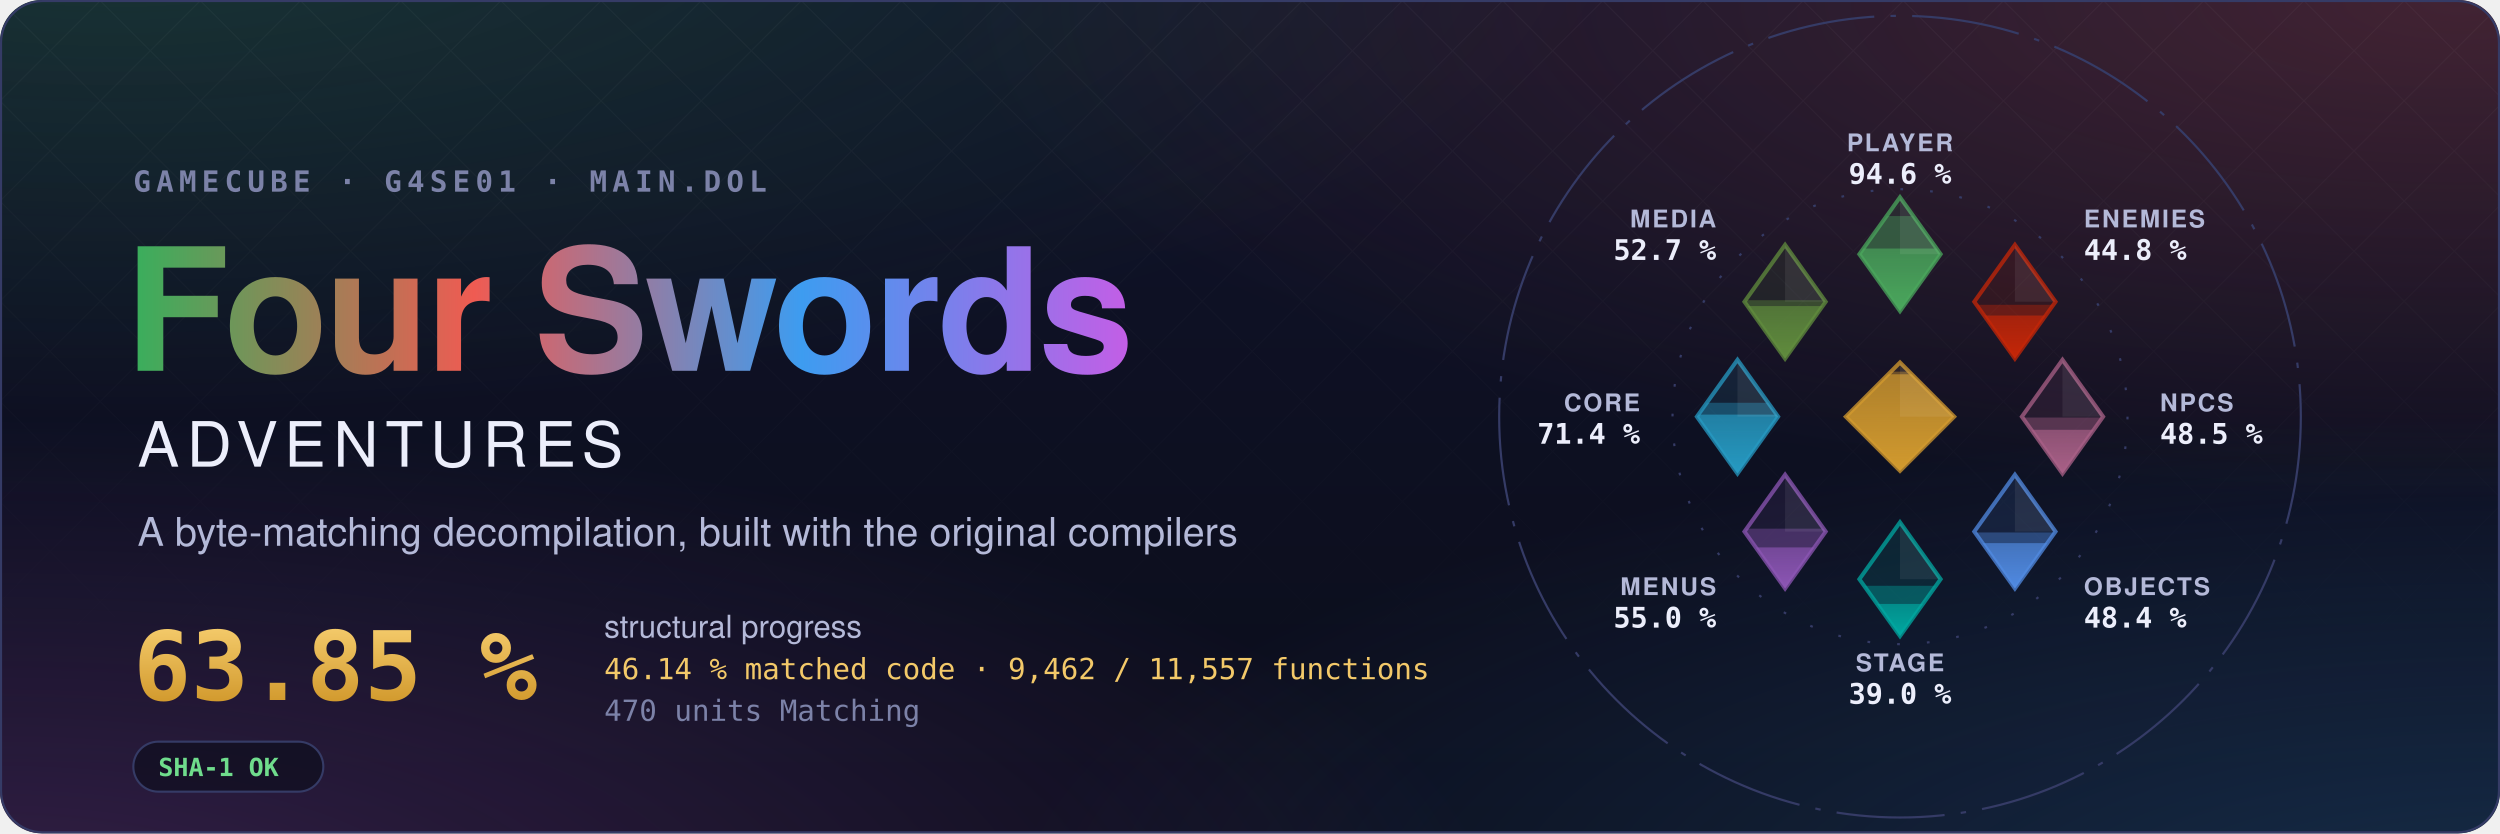
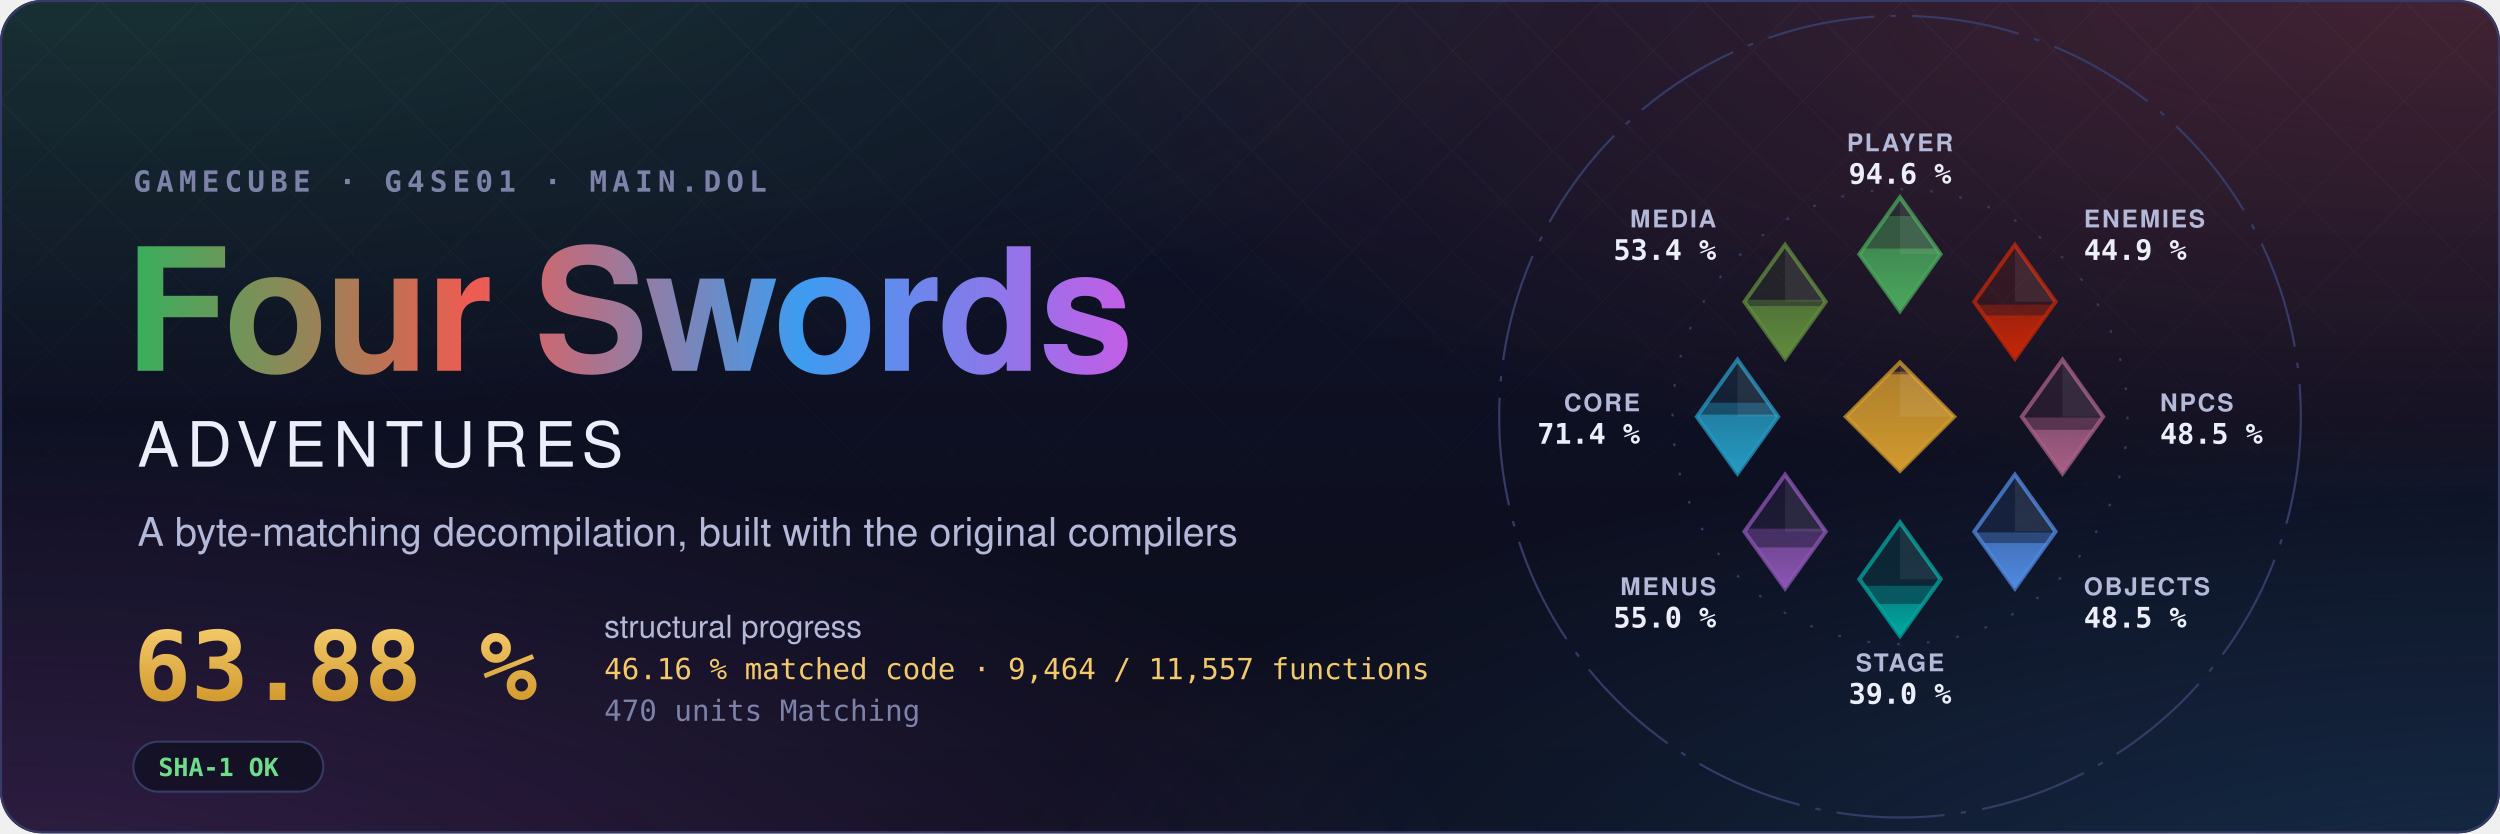
- <svg xmlns="http://www.w3.org/2000/svg" width="1200" height="400" viewBox="0 0 1200 400" role="img" aria-label="Four Swords Adventures decompilation: 63.85 % structural progress, 46.14 % matched code, 9,462 of 11,557 functions">
+ <svg xmlns="http://www.w3.org/2000/svg" width="1200" height="400" viewBox="0 0 1200 400" role="img" aria-label="Four Swords Adventures decompilation: 63.88 % structural progress, 46.16 % matched code, 9,464 of 11,557 functions">
  <style>text { font-family: -apple-system, BlinkMacSystemFont, 'Segoe UI', Helvetica, Arial, sans-serif; } .mono { font-family: ui-monospace, SFMono-Regular, 'SF Mono', Menlo, Consolas, monospace; } .spin { transform-box: fill-box; transform-origin: center; animation: spin 90s linear infinite; } @keyframes spin { to { transform: rotate(360deg); } } .rise { transform-box: fill-box; transform-origin: 50% 100%; animation: rise 1.6s cubic-bezier(.2,.8,.2,1) both; } @keyframes rise { from { transform: scaleY(0); } } @media (prefers-reduced-motion: reduce) { * { animation: none !important; } }</style>
  <defs>
    <radialGradient id="glow0" cx="0.05" cy="-0.1" r="0.6">
      <stop offset="0" stop-color="#3aae5c" stop-opacity="0.22" />
      <stop offset="1" stop-color="#3aae5c" stop-opacity="0" />
    </radialGradient>
    <radialGradient id="glow1" cx="0.98" cy="0.0" r="0.6">
      <stop offset="0" stop-color="#ef5b52" stop-opacity="0.22" />
      <stop offset="1" stop-color="#ef5b52" stop-opacity="0" />
    </radialGradient>
    <radialGradient id="glow2" cx="1.0" cy="1.1" r="0.6">
      <stop offset="0" stop-color="#3d9cf0" stop-opacity="0.22" />
      <stop offset="1" stop-color="#3d9cf0" stop-opacity="0" />
    </radialGradient>
    <radialGradient id="glow3" cx="0.0" cy="1.1" r="0.6">
      <stop offset="0" stop-color="#c35ee6" stop-opacity="0.22" />
      <stop offset="1" stop-color="#c35ee6" stop-opacity="0" />
    </radialGradient>
    <linearGradient id="sky" x1="0" y1="0" x2="0" y2="1">
      <stop offset="0" stop-color="#10132a" />
      <stop offset="1" stop-color="#0b0d1a" />
    </linearGradient>
    <linearGradient id="four" x1="0" y1="0" x2="1" y2="0">
      <stop offset="0" stop-color="#3aae5c" />
      <stop offset="0.34" stop-color="#ef5b52" />
      <stop offset="0.67" stop-color="#3d9cf0" />
      <stop offset="1" stop-color="#c35ee6" />
    </linearGradient>
    <linearGradient id="goldtext" x1="0" y1="0" x2="0" y2="1">
      <stop offset="0" stop-color="#f3c969" />
      <stop offset="1" stop-color="#d29a2e" />
    </linearGradient>
    <pattern id="lattice" width="34" height="34" patternUnits="userSpaceOnUse" patternTransform="rotate(45)">
      <path d="M0 0H34M0 0V34" stroke="#fff" stroke-opacity="0.035" />
    </pattern>
    <linearGradient id="fade" x1="0" y1="0" x2="0" y2="1">
      <stop offset="0" stop-color="#fff" />
      <stop offset="0.8" stop-color="#fff" stop-opacity="0" />
    </linearGradient>
    <mask id="fadeMask">
      <rect width="1200" height="400" fill="url(#fade)" />
    </mask>
    <clipPath id="card">
      <rect width="1200" height="400" rx="20" />
    </clipPath>
  </defs>
  <g clip-path="url(#card)">
    <rect width="1200" height="400" fill="url(#sky)" />
    <rect width="1200" height="400" fill="url(#glow0)" />
    <rect width="1200" height="400" fill="url(#glow1)" />
    <rect width="1200" height="400" fill="url(#glow2)" />
    <rect width="1200" height="400" fill="url(#glow3)" />
    <rect width="1200" height="400" fill="url(#lattice)" mask="url(#fadeMask)" />
  </g>
  <rect x="0.5" y="0.5" width="1199" height="399" rx="20" fill="none" stroke="#353b66" />
  <text x="64" y="92" class="mono" font-size="14" font-weight="600" letter-spacing="0.18em" fill="#7c82a8">GAMECUBE · G4SE01 · MAIN.DOL</text>
  <text x="60" y="178" font-size="82" font-weight="700" letter-spacing="-1.5" fill="url(#four)">Four Swords</text>
  <text x="66" y="224" font-size="30" font-weight="500" letter-spacing="0.12em" fill="#eceefb">ADVENTURES</text>
  <text x="66" y="262" font-size="19" fill="#b4b9d8">A byte-matching decompilation, built with the original compilers</text>
-   <text x="64" y="336" class="mono" font-size="46" font-weight="700" fill="url(#goldtext)">63.85 %</text>
+   <text x="64" y="336" class="mono" font-size="46" font-weight="700" fill="url(#goldtext)">63.88 %</text>
  <text x="290" y="306" font-size="15" fill="#b4b9d8">structural progress</text>
-   <text x="290" y="326" class="mono" font-size="14" fill="#f3c969">46.14 % matched code · 9,462 / 11,557 functions</text>
+   <text x="290" y="326" class="mono" font-size="14" fill="#f3c969">46.16 % matched code · 9,464 / 11,557 functions</text>
  <text x="290" y="346" class="mono" font-size="14" fill="#7c82a8">470 units Matching</text>
  <g transform="translate(64 356)">
    <rect width="91.2" height="24" rx="12" fill="#0b0d1a" fill-opacity="0.6" stroke="#353b66" />
    <text x="12" y="16.5" class="mono" font-size="12" font-weight="600" fill="#6fdc8c">SHA-1 OK</text>
  </g>
  <defs>
    <clipPath id="ec-player">
      <path d="M0 -81L15 -60L0 -39L-15 -60Z" />
    </clipPath>
    <linearGradient id="eg-player" x1="0" y1="1" x2="0" y2="0">
      <stop offset="0" stop-color="#4aa75c" />
      <stop offset="1" stop-color="#4aa75c" stop-opacity="0.65" />
    </linearGradient>
    <clipPath id="ec-enemies">
      <path d="M42.43 -63.43L57.43 -42.43L42.43 -21.43L27.43 -42.43Z" />
    </clipPath>
    <linearGradient id="eg-enemies" x1="0" y1="1" x2="0" y2="0">
      <stop offset="0" stop-color="#c52607" />
      <stop offset="1" stop-color="#c52607" stop-opacity="0.65" />
    </linearGradient>
    <clipPath id="ec-npcs">
      <path d="M60 -21L75 0L60 21L45 0Z" />
    </clipPath>
    <linearGradient id="eg-npcs" x1="0" y1="1" x2="0" y2="0">
      <stop offset="0" stop-color="#a96087" />
      <stop offset="1" stop-color="#a96087" stop-opacity="0.65" />
    </linearGradient>
    <clipPath id="ec-objects">
      <path d="M42.43 21.43L57.43 42.43L42.43 63.43L27.43 42.43Z" />
    </clipPath>
    <linearGradient id="eg-objects" x1="0" y1="1" x2="0" y2="0">
      <stop offset="0" stop-color="#508ae1" />
      <stop offset="1" stop-color="#508ae1" stop-opacity="0.65" />
    </linearGradient>
    <clipPath id="ec-stage">
      <path d="M0 39L15 60L0 81L-15 60Z" />
    </clipPath>
    <linearGradient id="eg-stage" x1="0" y1="1" x2="0" y2="0">
      <stop offset="0" stop-color="#00a8a1" />
      <stop offset="1" stop-color="#00a8a1" stop-opacity="0.65" />
    </linearGradient>
    <clipPath id="ec-menus">
      <path d="M-42.43 21.43L-27.43 42.43L-42.43 63.43L-57.43 42.43Z" />
    </clipPath>
    <linearGradient id="eg-menus" x1="0" y1="1" x2="0" y2="0">
      <stop offset="0" stop-color="#8c55b4" />
      <stop offset="1" stop-color="#8c55b4" stop-opacity="0.65" />
    </linearGradient>
    <clipPath id="ec-core">
      <path d="M-60 -21L-45 0L-60 21L-75 0Z" />
    </clipPath>
    <linearGradient id="eg-core" x1="0" y1="1" x2="0" y2="0">
      <stop offset="0" stop-color="#269ac2" />
      <stop offset="1" stop-color="#269ac2" stop-opacity="0.65" />
    </linearGradient>
    <clipPath id="ec-media">
      <path d="M-42.43 -63.43L-27.43 -42.43L-42.43 -21.43L-57.43 -42.43Z" />
    </clipPath>
    <linearGradient id="eg-media" x1="0" y1="1" x2="0" y2="0">
      <stop offset="0" stop-color="#608c3d" />
      <stop offset="1" stop-color="#608c3d" stop-opacity="0.65" />
    </linearGradient>
    <clipPath id="ec-libs">
      <path d="M0 -20L20 0L0 20L-20 0Z" />
    </clipPath>
    <linearGradient id="eg-libs" x1="0" y1="1" x2="0" y2="0">
      <stop offset="0" stop-color="#d29a2e" />
      <stop offset="1" stop-color="#d29a2e" stop-opacity="0.65" />
    </linearGradient>
  </defs>
  <g transform="translate(912 200) scale(1.3)">
    <circle class="spin" r="148" fill="none" stroke="#353b66" stroke-width="0.8" stroke-dasharray="40 6 2 6" />
    <circle r="84" fill="none" stroke="#353b66" stroke-width="0.8" stroke-dasharray="1 10" />
    <path d="M0 -81L15 -60L0 -39L-15 -60Z" fill="#4aa75c" fill-opacity="0.12" stroke="#4aa75c" stroke-opacity="0.75" stroke-width="1.5" />
    <g clip-path="url(#ec-player)">
      <rect class="rise" style="animation-delay:0.20s" x="-15.0" y="-74.08" width="30" height="35.08" fill="#4aa75c" fill-opacity="0.38" />
    </g>
    <g clip-path="url(#ec-player)">
      <rect class="rise" style="animation-delay:0.20s" x="-15.0" y="-62.09" width="30" height="23.09" fill="url(#eg-player)" />
    </g>
    <path d="M0.0 -81.0L15.0 -60.0L0.0 -60.0Z" fill="#fff" fill-opacity="0.07" />
    <text x="0.0" y="-98.0" text-anchor="middle" font-size="9" font-weight="600" letter-spacing="0.08em" fill="#b4b9d8">PLAYER</text>
    <text x="0.0" y="-86.0" text-anchor="middle" font-size="10.5" font-weight="700" fill="#eceefb" class="mono">94.6 %</text>
    <path d="M42.43 -63.43L57.43 -42.43L42.43 -21.43L27.43 -42.43Z" fill="#c52607" fill-opacity="0.12" stroke="#c52607" stroke-opacity="0.75" stroke-width="1.5" />
    <g clip-path="url(#ec-enemies)">
-       <rect class="rise" style="animation-delay:0.30s" x="27.43" y="-41.31" width="30" height="19.88" fill="#c52607" fill-opacity="0.38" />
+       <rect class="rise" style="animation-delay:0.30s" x="27.43" y="-41.32" width="30" height="19.89" fill="#c52607" fill-opacity="0.38" />
    </g>
    <g clip-path="url(#ec-enemies)">
-       <rect class="rise" style="animation-delay:0.30s" x="27.43" y="-37.34" width="30" height="15.91" fill="url(#eg-enemies)" />
+       <rect class="rise" style="animation-delay:0.30s" x="27.43" y="-37.35" width="30" height="15.92" fill="url(#eg-enemies)" />
    </g>
    <path d="M42.43 -63.43L57.43 -42.43L42.43 -42.43Z" fill="#fff" fill-opacity="0.07" />
    <text x="67.88" y="-69.88" text-anchor="start" font-size="9" font-weight="600" letter-spacing="0.08em" fill="#b4b9d8">ENEMIES</text>
-     <text x="67.88" y="-57.88" text-anchor="start" font-size="10.5" font-weight="700" fill="#eceefb" class="mono">44.8 %</text>
+     <text x="67.88" y="-57.88" text-anchor="start" font-size="10.5" font-weight="700" fill="#eceefb" class="mono">44.9 %</text>
    <path d="M60 -21L75 0L60 21L45 0Z" fill="#a96087" fill-opacity="0.12" stroke="#a96087" stroke-opacity="0.75" stroke-width="1.5" />
    <g clip-path="url(#ec-npcs)">
      <rect class="rise" style="animation-delay:0.40s" x="45.0" y="0.32" width="30" height="20.68" fill="#a96087" fill-opacity="0.38" />
    </g>
    <g clip-path="url(#ec-npcs)">
      <rect class="rise" style="animation-delay:0.40s" x="45.0" y="4.86" width="30" height="16.14" fill="url(#eg-npcs)" />
    </g>
    <path d="M60.0 -21.0L75.0 0.0L60.0 0.0Z" fill="#fff" fill-opacity="0.07" />
    <text x="96.0" y="-2.0" text-anchor="start" font-size="9" font-weight="600" letter-spacing="0.08em" fill="#b4b9d8">NPCS</text>
    <text x="96.0" y="10.0" text-anchor="start" font-size="10.5" font-weight="700" fill="#eceefb" class="mono">48.5 %</text>
    <path d="M42.43 21.43L57.43 42.43L42.43 63.43L27.43 42.43Z" fill="#508ae1" fill-opacity="0.12" stroke="#508ae1" stroke-opacity="0.75" stroke-width="1.5" />
    <g clip-path="url(#ec-objects)">
      <rect class="rise" style="animation-delay:0.50s" x="27.43" y="42.76" width="30" height="20.67" fill="#508ae1" fill-opacity="0.38" />
    </g>
    <g clip-path="url(#ec-objects)">
-       <rect class="rise" style="animation-delay:0.50s" x="27.43" y="46.69" width="30" height="16.74" fill="url(#eg-objects)" />
+       <rect class="rise" style="animation-delay:0.50s" x="27.43" y="46.68" width="30" height="16.75" fill="url(#eg-objects)" />
    </g>
    <path d="M42.43 21.43L57.43 42.43L42.43 42.43Z" fill="#fff" fill-opacity="0.07" />
    <text x="67.88" y="65.88" text-anchor="start" font-size="9" font-weight="600" letter-spacing="0.08em" fill="#b4b9d8">OBJECTS</text>
-     <text x="67.88" y="77.88" text-anchor="start" font-size="10.5" font-weight="700" fill="#eceefb" class="mono">48.4 %</text>
+     <text x="67.88" y="77.88" text-anchor="start" font-size="10.5" font-weight="700" fill="#eceefb" class="mono">48.5 %</text>
    <path d="M0 39L15 60L0 81L-15 60Z" fill="#00a8a1" fill-opacity="0.12" stroke="#00a8a1" stroke-opacity="0.75" stroke-width="1.5" />
    <g clip-path="url(#ec-stage)">
      <rect class="rise" style="animation-delay:0.60s" x="-15.0" y="62.45" width="30" height="18.55" fill="#00a8a1" fill-opacity="0.38" />
    </g>
    <g clip-path="url(#ec-stage)">
      <rect class="rise" style="animation-delay:0.60s" x="-15.0" y="69.15" width="30" height="11.85" fill="url(#eg-stage)" />
    </g>
    <path d="M0.0 39.0L15.0 60.0L0.0 60.0Z" fill="#fff" fill-opacity="0.07" />
    <text x="0.0" y="94.0" text-anchor="middle" font-size="9" font-weight="600" letter-spacing="0.08em" fill="#b4b9d8">STAGE</text>
    <text x="0.0" y="106.0" text-anchor="middle" font-size="10.5" font-weight="700" fill="#eceefb" class="mono">39.0 %</text>
    <path d="M-42.43 21.43L-27.43 42.43L-42.43 63.43L-57.43 42.43Z" fill="#8c55b4" fill-opacity="0.12" stroke="#8c55b4" stroke-opacity="0.75" stroke-width="1.5" />
    <g clip-path="url(#ec-menus)">
      <rect class="rise" style="animation-delay:0.70s" x="-57.43" y="41.35" width="30" height="22.08" fill="#8c55b4" fill-opacity="0.38" />
    </g>
    <g clip-path="url(#ec-menus)">
      <rect class="rise" style="animation-delay:0.70s" x="-57.43" y="48.27" width="30" height="15.16" fill="url(#eg-menus)" />
    </g>
    <path d="M-42.43 21.43L-27.43 42.43L-42.43 42.43Z" fill="#fff" fill-opacity="0.07" />
    <text x="-67.88" y="65.88" text-anchor="end" font-size="9" font-weight="600" letter-spacing="0.08em" fill="#b4b9d8">MENUS</text>
    <text x="-67.88" y="77.88" text-anchor="end" font-size="10.5" font-weight="700" fill="#eceefb" class="mono">55.0 %</text>
    <path d="M-60 -21L-45 0L-60 21L-75 0Z" fill="#269ac2" fill-opacity="0.12" stroke="#269ac2" stroke-opacity="0.75" stroke-width="1.5" />
    <g clip-path="url(#ec-core)">
      <rect class="rise" style="animation-delay:0.80s" x="-75.0" y="-5.13" width="30" height="26.13" fill="#269ac2" fill-opacity="0.38" />
    </g>
    <g clip-path="url(#ec-core)">
      <rect class="rise" style="animation-delay:0.80s" x="-75.0" y="-0.77" width="30" height="21.77" fill="url(#eg-core)" />
    </g>
    <path d="M-60.0 -21.0L-45.0 0.0L-60.0 0.0Z" fill="#fff" fill-opacity="0.07" />
    <text x="-96.0" y="-2.0" text-anchor="end" font-size="9" font-weight="600" letter-spacing="0.08em" fill="#b4b9d8">CORE</text>
    <text x="-96.0" y="10.0" text-anchor="end" font-size="10.5" font-weight="700" fill="#eceefb" class="mono">71.4 %</text>
    <path d="M-42.43 -63.43L-27.43 -42.43L-42.43 -21.43L-57.43 -42.43Z" fill="#608c3d" fill-opacity="0.12" stroke="#608c3d" stroke-opacity="0.75" stroke-width="1.5" />
    <g clip-path="url(#ec-media)">
-       <rect class="rise" style="animation-delay:0.90s" x="-57.43" y="-43.00" width="30" height="21.57" fill="#608c3d" fill-opacity="0.38" />
+       <rect class="rise" style="animation-delay:0.90s" x="-57.43" y="-43.16" width="30" height="21.73" fill="#608c3d" fill-opacity="0.38" />
    </g>
    <g clip-path="url(#ec-media)">
      <rect class="rise" style="animation-delay:0.90s" x="-57.43" y="-40.83" width="30" height="19.40" fill="url(#eg-media)" />
    </g>
    <path d="M-42.43 -63.43L-27.43 -42.43L-42.43 -42.43Z" fill="#fff" fill-opacity="0.07" />
    <text x="-67.88" y="-69.88" text-anchor="end" font-size="9" font-weight="600" letter-spacing="0.08em" fill="#b4b9d8">MEDIA</text>
-     <text x="-67.88" y="-57.88" text-anchor="end" font-size="10.5" font-weight="700" fill="#eceefb" class="mono">52.7 %</text>
+     <text x="-67.88" y="-57.88" text-anchor="end" font-size="10.5" font-weight="700" fill="#eceefb" class="mono">53.4 %</text>
    <path d="M0 -20L20 0L0 20L-20 0Z" fill="#d29a2e" fill-opacity="0.12" stroke="#d29a2e" stroke-opacity="0.75" stroke-width="1.5" />
    <g clip-path="url(#ec-libs)">
      <rect class="rise" style="animation-delay:1.00s" x="-20" y="-16.62" width="40" height="36.62" fill="#d29a2e" fill-opacity="0.38" />
    </g>
    <g clip-path="url(#ec-libs)">
      <rect class="rise" style="animation-delay:1.00s" x="-20" y="-15.65" width="40" height="35.65" fill="url(#eg-libs)" />
    </g>
    <path d="M0 -20L20 0L0 0Z" fill="#fff" fill-opacity="0.07" />
  </g>
</svg>
